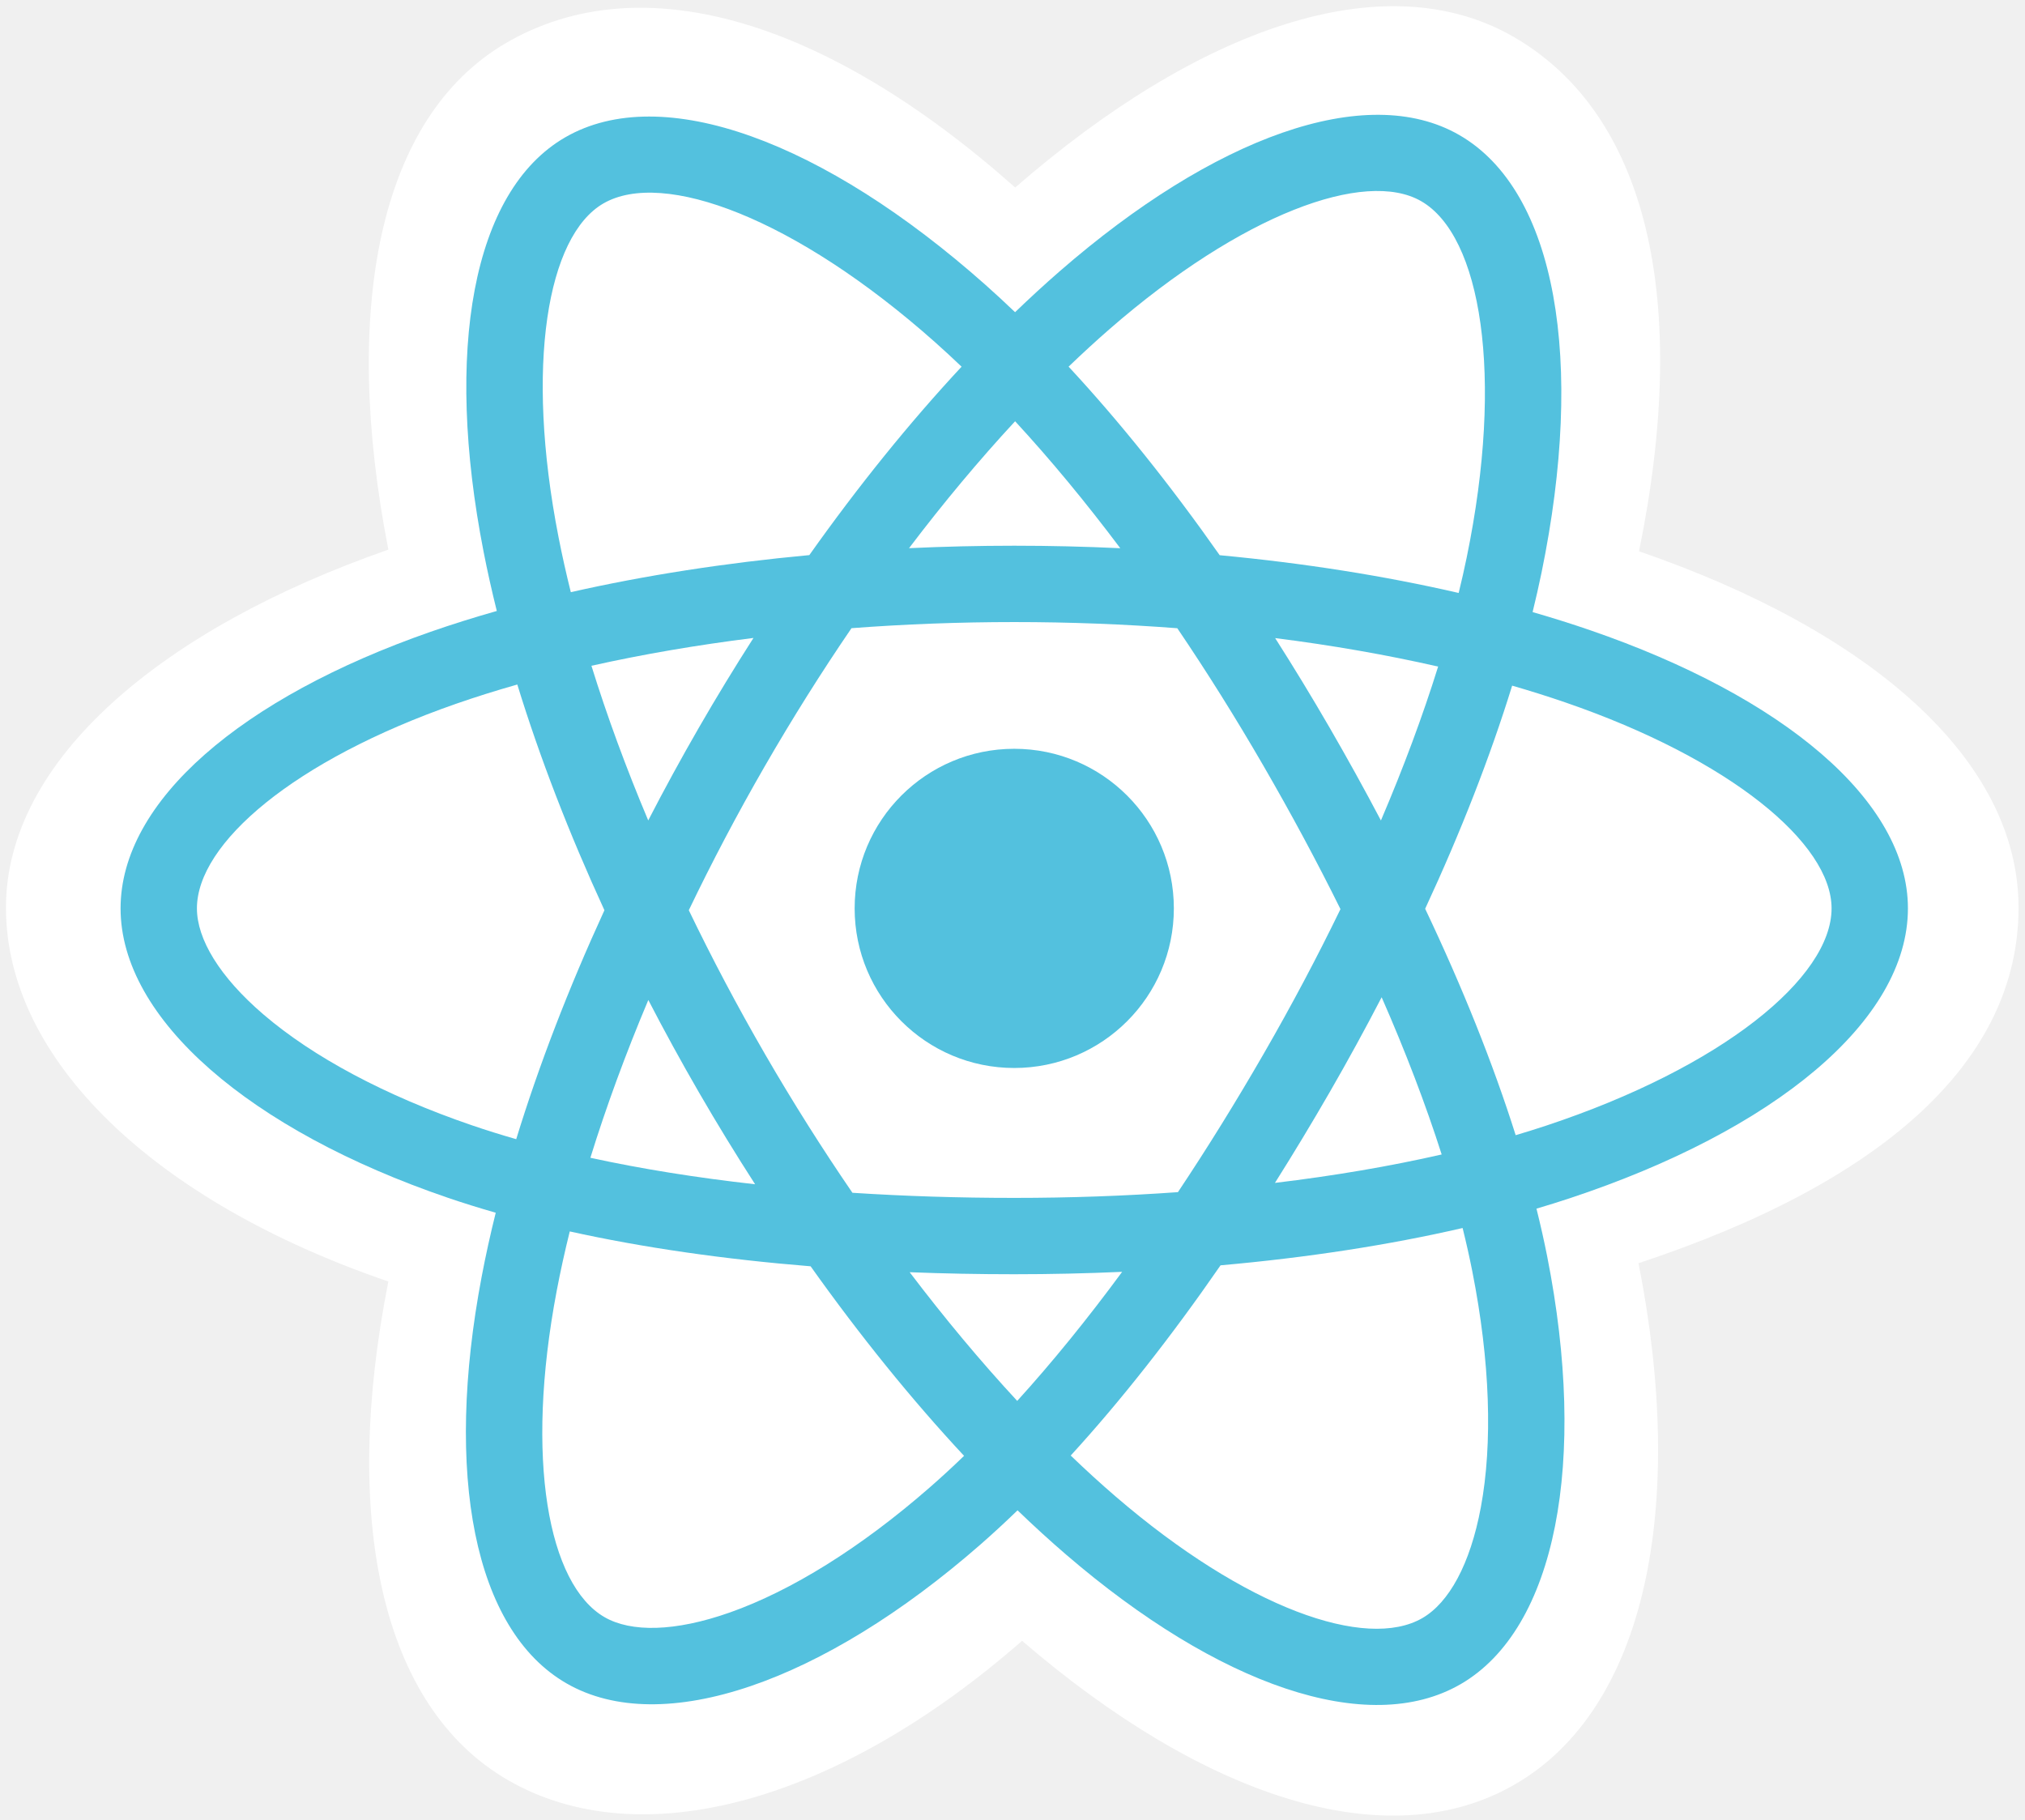
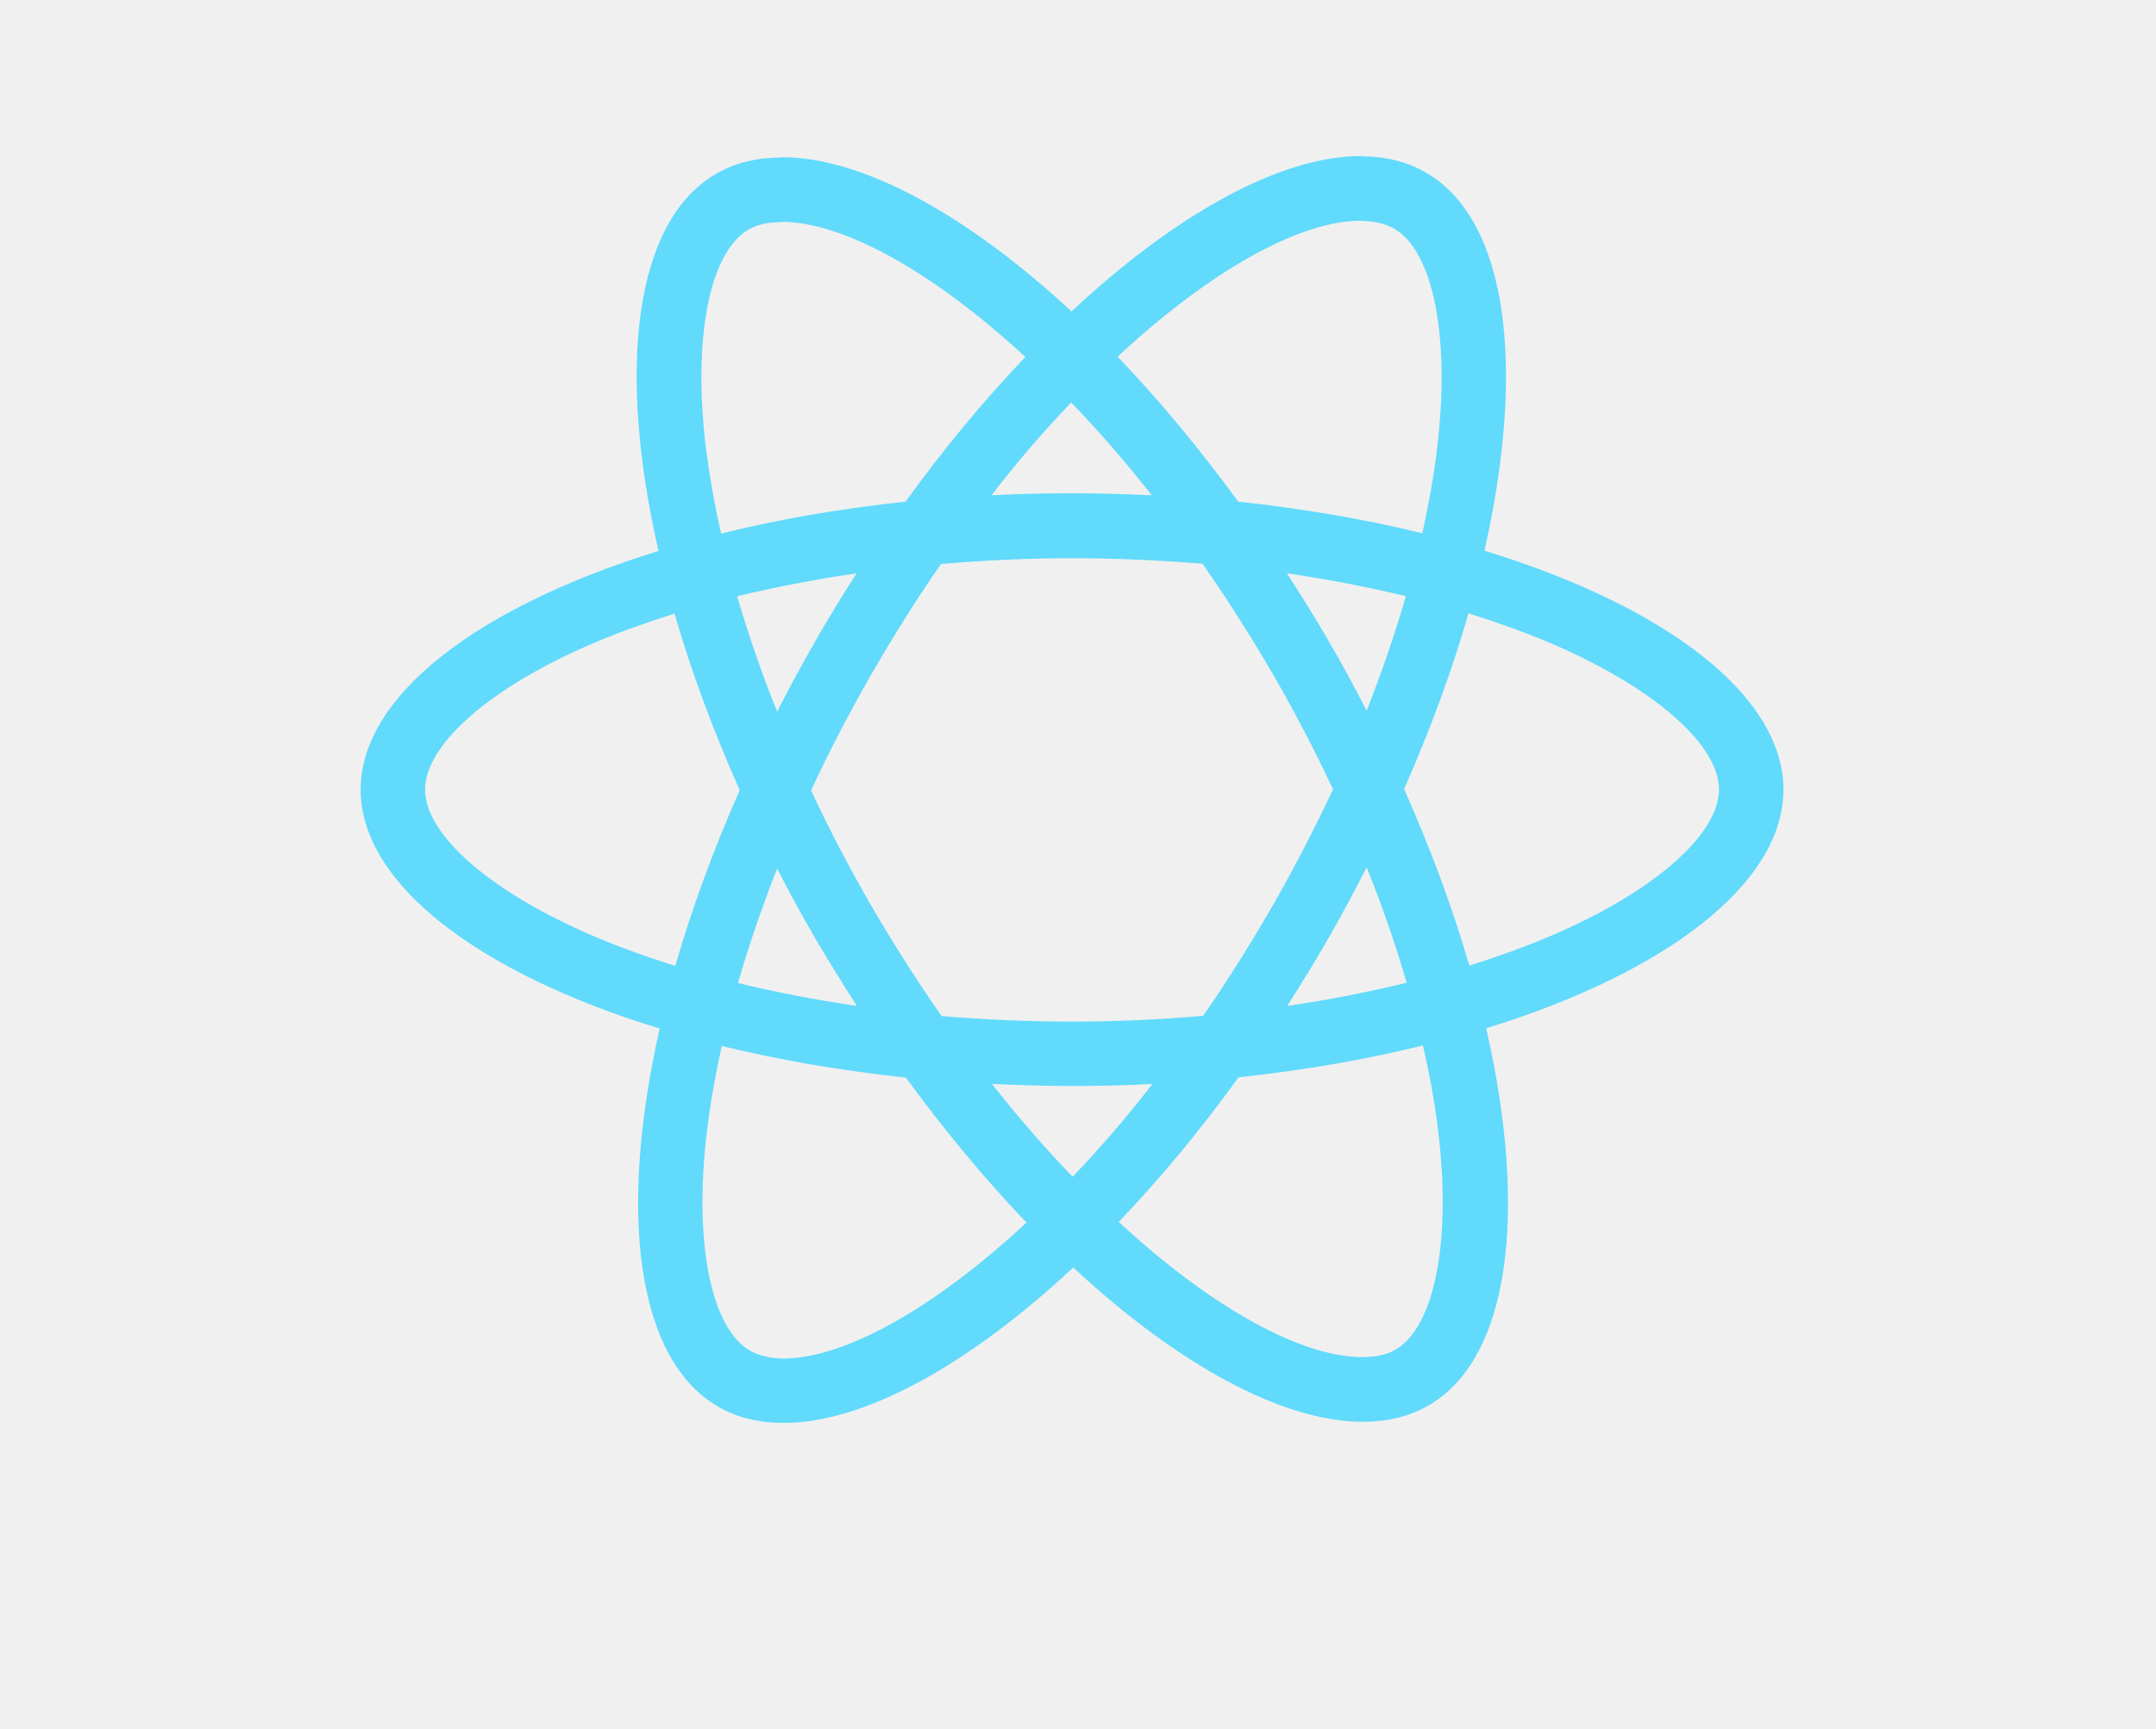
- <svg xmlns="http://www.w3.org/2000/svg" width="256px" height="230px" viewBox="0 0 256 230" version="1.1" preserveAspectRatio="xMidYMid">
-   <path d="M0.754,114.75 C0.754,133.965 19.517,151.902 49.097,162.013 C43.19,191.75 48.039,215.719 64.233,225.058 C80.878,234.657 105.676,228.013 129.213,207.439 C152.156,227.182 175.344,234.952 191.523,225.586 C208.152,215.959 213.21,190.365 207.14,159.699 C237.95,149.513 255.184,134.218 255.184,114.75 C255.184,95.981 236.387,79.744 207.205,69.698 C213.74,37.765 208.203,14.378 191.338,4.653 C175.079,-4.723 151.622,3.449 128.342,23.709 C104.123,2.205 80.897,-4.361 64.049,5.392 C47.806,14.795 43.171,39.199 49.097,69.487 C20.515,79.452 0.754,96.057 0.754,114.75 Z" fill="#FFFFFF" />
-   <path d="M201.025,79.674 C198.681,78.867 196.252,78.104 193.751,77.382 C194.162,75.704 194.539,74.049 194.875,72.421 C200.381,45.693 196.781,24.162 184.487,17.073 C172.7,10.275 153.422,17.363 133.952,34.306 C132.08,35.936 130.202,37.661 128.326,39.469 C127.075,38.273 125.827,37.117 124.582,36.011 C104.177,17.893 83.724,10.259 71.443,17.368 C59.667,24.185 56.179,44.427 61.136,69.757 C61.614,72.204 62.174,74.702 62.806,77.242 C59.912,78.064 57.117,78.94 54.443,79.872 C30.521,88.212 15.243,101.284 15.243,114.842 C15.243,128.846 31.644,142.891 56.561,151.408 C58.527,152.08 60.568,152.716 62.67,153.319 C61.988,156.066 61.394,158.759 60.896,161.385 C56.17,186.275 59.861,206.038 71.606,212.813 C83.737,219.808 104.097,212.618 123.923,195.288 C125.49,193.918 127.062,192.465 128.638,190.942 C130.68,192.909 132.719,194.77 134.746,196.515 C153.95,213.04 172.916,219.713 184.651,212.92 C196.77,205.904 200.709,184.673 195.595,158.842 C195.205,156.869 194.75,154.854 194.24,152.803 C195.67,152.38 197.073,151.944 198.442,151.49 C224.346,142.908 241.199,129.033 241.199,114.842 C241.199,101.235 225.429,88.075 201.025,79.674 L201.025,79.674 L201.025,79.674 Z" fill="#53C1DE" />
-   <path d="M195.406,142.328 C194.171,142.737 192.903,143.132 191.611,143.515 C188.751,134.462 184.892,124.835 180.169,114.89 C184.676,105.18 188.386,95.677 191.166,86.682 C193.477,87.351 195.721,88.057 197.883,88.801 C218.792,95.999 231.547,106.642 231.547,114.842 C231.547,123.577 217.772,134.917 195.406,142.328 L195.406,142.328 L195.406,142.328 Z M186.126,160.717 C188.387,172.139 188.71,182.466 187.212,190.539 C185.866,197.793 183.16,202.629 179.814,204.566 C172.693,208.688 157.465,203.33 141.042,189.198 C139.159,187.578 137.263,185.848 135.36,184.017 C141.727,177.054 148.09,168.959 154.301,159.968 C165.224,158.999 175.544,157.414 184.903,155.251 C185.364,157.11 185.773,158.934 186.126,160.717 L186.126,160.717 L186.126,160.717 Z M92.277,203.854 C85.319,206.311 79.778,206.381 76.429,204.45 C69.301,200.339 66.338,184.471 70.38,163.185 C70.843,160.747 71.394,158.243 72.029,155.683 C81.285,157.73 91.53,159.203 102.479,160.091 C108.731,168.888 115.278,176.974 121.876,184.055 C120.435,185.446 118.999,186.771 117.571,188.019 C108.804,195.683 100.019,201.119 92.277,203.854 L92.277,203.854 L92.277,203.854 Z M59.683,142.274 C48.665,138.508 39.566,133.614 33.329,128.273 C27.725,123.474 24.895,118.709 24.895,114.842 C24.895,106.615 37.162,96.12 57.621,88.987 C60.103,88.122 62.702,87.306 65.398,86.54 C68.226,95.737 71.935,105.353 76.411,115.077 C71.877,124.946 68.115,134.715 65.26,144.02 C63.338,143.468 61.475,142.886 59.683,142.274 L59.683,142.274 L59.683,142.274 Z M70.609,67.903 C66.362,46.201 69.182,29.83 76.279,25.722 C83.838,21.346 100.554,27.586 118.172,43.229 C119.298,44.229 120.429,45.276 121.563,46.358 C114.998,53.408 108.511,61.433 102.314,70.179 C91.687,71.164 81.515,72.746 72.162,74.865 C71.574,72.499 71.053,70.175 70.609,67.903 L70.609,67.903 L70.609,67.903 Z M168.076,91.971 C165.84,88.109 163.545,84.338 161.205,80.67 C168.414,81.582 175.322,82.792 181.808,84.272 C179.861,90.513 177.434,97.039 174.576,103.729 C172.527,99.838 170.359,95.914 168.076,91.971 L168.076,91.971 L168.076,91.971 Z M128.329,53.257 C132.781,58.08 137.24,63.466 141.626,69.309 C137.206,69.1 132.732,68.992 128.221,68.992 C123.753,68.992 119.312,69.098 114.92,69.303 C119.31,63.514 123.807,58.136 128.329,53.257 L128.329,53.257 L128.329,53.257 Z M88.327,92.037 C86.094,95.91 83.966,99.812 81.949,103.722 C79.138,97.055 76.733,90.5 74.769,84.17 C81.216,82.727 88.091,81.548 95.254,80.653 C92.881,84.355 90.567,88.153 88.327,92.037 L88.327,92.037 L88.327,92.037 Z M95.46,149.72 C88.059,148.894 81.081,147.775 74.636,146.372 C76.631,139.93 79.089,133.234 81.96,126.424 C83.982,130.331 86.119,134.234 88.366,138.116 L88.366,138.116 C90.655,142.07 93.026,145.943 95.46,149.72 L95.46,149.72 L95.46,149.72 Z M128.596,177.109 C124.021,172.172 119.458,166.712 115.001,160.839 C119.327,161.009 123.738,161.095 128.221,161.095 C132.827,161.095 137.38,160.992 141.861,160.792 C137.461,166.771 133.018,172.24 128.596,177.109 L128.596,177.109 L128.596,177.109 Z M174.668,126.077 C177.689,132.961 180.234,139.621 182.256,145.954 C175.704,147.449 168.631,148.653 161.178,149.547 C163.524,145.83 165.839,141.995 168.115,138.049 C170.416,134.058 172.602,130.06 174.668,126.077 L174.668,126.077 L174.668,126.077 Z M159.753,133.227 C156.221,139.351 152.595,145.198 148.914,150.716 C142.209,151.196 135.281,151.443 128.221,151.443 C121.19,151.443 114.35,151.224 107.763,150.797 C103.934,145.206 100.229,139.342 96.719,133.28 L96.72,133.28 C93.219,127.234 89.998,121.137 87.079,115.074 C89.997,108.997 93.21,102.893 96.69,96.858 L96.69,96.86 C100.179,90.809 103.852,84.973 107.646,79.418 C114.366,78.91 121.257,78.644 128.221,78.644 L128.221,78.644 C135.217,78.644 142.116,78.912 148.834,79.424 C152.571,84.939 156.218,90.756 159.721,96.807 C163.264,102.927 166.519,108.99 169.462,114.937 C166.528,120.986 163.281,127.11 159.753,133.227 L159.753,133.227 L159.753,133.227 Z M179.666,25.435 C187.232,29.799 190.175,47.396 185.421,70.473 C185.118,71.945 184.776,73.445 184.405,74.965 C175.031,72.802 164.851,71.192 154.193,70.192 C147.984,61.351 141.551,53.313 135.092,46.354 C136.829,44.684 138.563,43.091 140.289,41.588 C156.971,27.07 172.562,21.339 179.666,25.435 L179.666,25.435 L179.666,25.435 Z" fill="#FFFFFF" />
-   <path d="M128.221,94.665 C139.365,94.665 148.398,103.699 148.398,114.842 C148.398,125.986 139.365,135.02 128.221,135.02 C117.078,135.02 108.044,125.986 108.044,114.842 C108.044,103.699 117.078,94.665 128.221,94.665" fill="#53C1DE" />
+ <svg xmlns="http://www.w3.org/2000/svg" fill="none" height="2005" width="2500" viewBox="670.088 32.462 2224.172 2666.488" version="1.1" id="svg16">
+   <defs id="defs20" />
+   <g fill="#61dafb" id="g14">
+     <path d="M2870 1250.22c0-145.34-182.01-283.079-461.07-368.495 64.4-284.424 35.78-510.711-90.34-583.159-29.07-16.994-63.05-25.044-100.17-25.044v99.728c20.57 0 37.12 4.025 50.98 11.627 60.82 34.882 87.21 167.703 66.63 338.536-4.91 42.038-12.96 86.311-22.8 131.479-87.66-21.466-183.36-38.012-283.98-48.745-60.37-82.734-122.98-157.865-186.04-223.604 145.79-135.504 282.64-209.741 375.66-209.741v-99.727c-122.99 0-283.98 87.653-446.76 239.703-162.79-151.156-323.78-237.914-446.76-237.914v99.727c92.57 0 229.86 73.79 375.65 208.399-62.61 65.74-125.22 140.423-184.7 223.157-101.07 10.733-196.77 27.279-284.42 49.192-10.29-44.72-17.89-88.1-23.26-129.69-21.01-170.833 4.92-303.654 65.3-338.983 13.41-8.05 30.85-11.627 51.43-11.627v-99.728c-37.57 0-71.56 8.05-101.07 25.044-125.67 72.447-153.84 298.287-89 581.817C857.119 968.036 676 1105.33 676 1250.22c0 145.35 182.013 283.09 461.07 368.5-64.4 284.43-35.78 510.71 90.34 583.16 29.07 16.99 63.05 25.04 100.62 25.04 122.98 0 283.98-87.65 446.76-239.7 162.78 151.16 323.78 237.92 446.76 237.92 37.56 0 71.55-8.05 101.07-25.05 125.66-72.45 153.84-298.29 88.99-581.81 277.27-85.42 458.39-223.16 458.39-368.06zm-582.26-298.284c-16.55 57.694-37.12 117.164-60.38 176.644-18.33-35.77-37.56-71.55-58.58-107.33-20.57-35.773-42.49-70.655-64.4-104.643 63.5 9.391 124.77 21.019 183.36 35.329zm-204.83 476.274c-34.88 60.38-70.65 117.62-107.77 170.84-66.64 5.81-134.16 8.94-202.14 8.94-67.53 0-135.06-3.13-201.24-8.5-37.12-53.22-73.35-110.01-108.23-169.94-33.99-58.58-64.84-118.06-93.02-177.98 27.73-59.93 59.03-119.86 92.58-178.44 34.88-60.37 70.65-117.616 107.77-170.834 66.64-5.814 134.16-8.944 202.14-8.944 67.53 0 135.06 3.13 201.24 8.497 37.12 53.218 73.35 110.011 108.23 169.941 33.99 58.58 64.84 118.06 93.02 177.99-28.18 59.92-59.03 119.85-92.58 178.43zm144.45-58.13a1918.154 1918.154 0 0 1 61.72 177.98c-58.59 14.31-120.3 26.39-184.25 35.78 21.91-34.43 43.82-69.76 64.4-105.99 20.57-35.77 39.8-72 58.13-107.77zm-453.47 477.17c-41.59-42.94-83.18-90.79-124.32-143.11 40.25 1.79 81.39 3.13 122.98 3.13 42.04 0 83.63-.89 124.33-3.13a1746.499 1746.499 0 0 1-122.99 143.11zm-332.72-263.41c-63.5-9.39-124.77-21.02-183.35-35.33 16.54-57.69 37.12-117.17 60.37-176.65 18.34 35.78 37.57 71.56 58.58 107.33 21.02 35.78 42.49 70.66 64.4 104.65zm330.49-930.638c41.59 42.931 83.18 90.783 124.32 143.106-40.25-1.789-81.39-3.13-122.98-3.13-42.04 0-83.63.894-124.32 3.13a1746.3 1746.3 0 0 1 122.98-143.106zm-330.94 263.405c-21.91 34.435-43.82 69.764-64.39 105.983-20.57 35.78-39.8 71.56-58.14 107.33a1914.757 1914.757 0 0 1-61.71-177.984c58.58-13.863 120.29-25.938 184.24-35.329zM1036 1476.51c-158.309-67.53-260.72-156.07-260.72-226.29 0-70.21 102.411-159.2 260.72-226.28 38.46-16.55 80.5-31.308 123.88-45.171 25.49 87.651 59.03 178.881 100.62 272.351-41.14 93.02-74.24 183.8-99.28 271.01-44.27-13.87-86.31-29.07-125.22-45.62zm240.6 639.06c-60.82-34.88-87.21-167.7-66.63-338.54 4.92-42.03 12.96-86.31 22.8-131.48 87.66 21.47 183.36 38.02 283.98 48.75 60.37 82.73 122.98 157.86 186.04 223.6-145.79 135.51-282.64 209.74-375.66 209.74-20.12-.44-37.11-4.47-50.53-12.07zm1060.78-340.77c21.01 170.83-4.92 303.65-65.3 338.98-13.41 8.05-30.85 11.63-51.43 11.63-92.57 0-229.86-73.79-375.65-208.4 62.61-65.74 125.22-140.42 184.7-223.16 101.07-10.73 196.77-27.28 284.42-49.19 10.29 45.17 18.34 88.55 23.26 130.14zm172.17-298.29c-38.46 16.55-80.5 31.31-123.88 45.17-25.49-87.65-59.03-178.88-100.62-272.35 41.15-93.02 74.24-183.8 99.28-271.009 44.28 13.864 86.31 29.069 125.67 45.619 158.31 67.52 260.72 156.07 260.72 226.28-.45 70.22-102.86 159.21-261.17 226.29z" id="path10" />
+   </g>
</svg>
